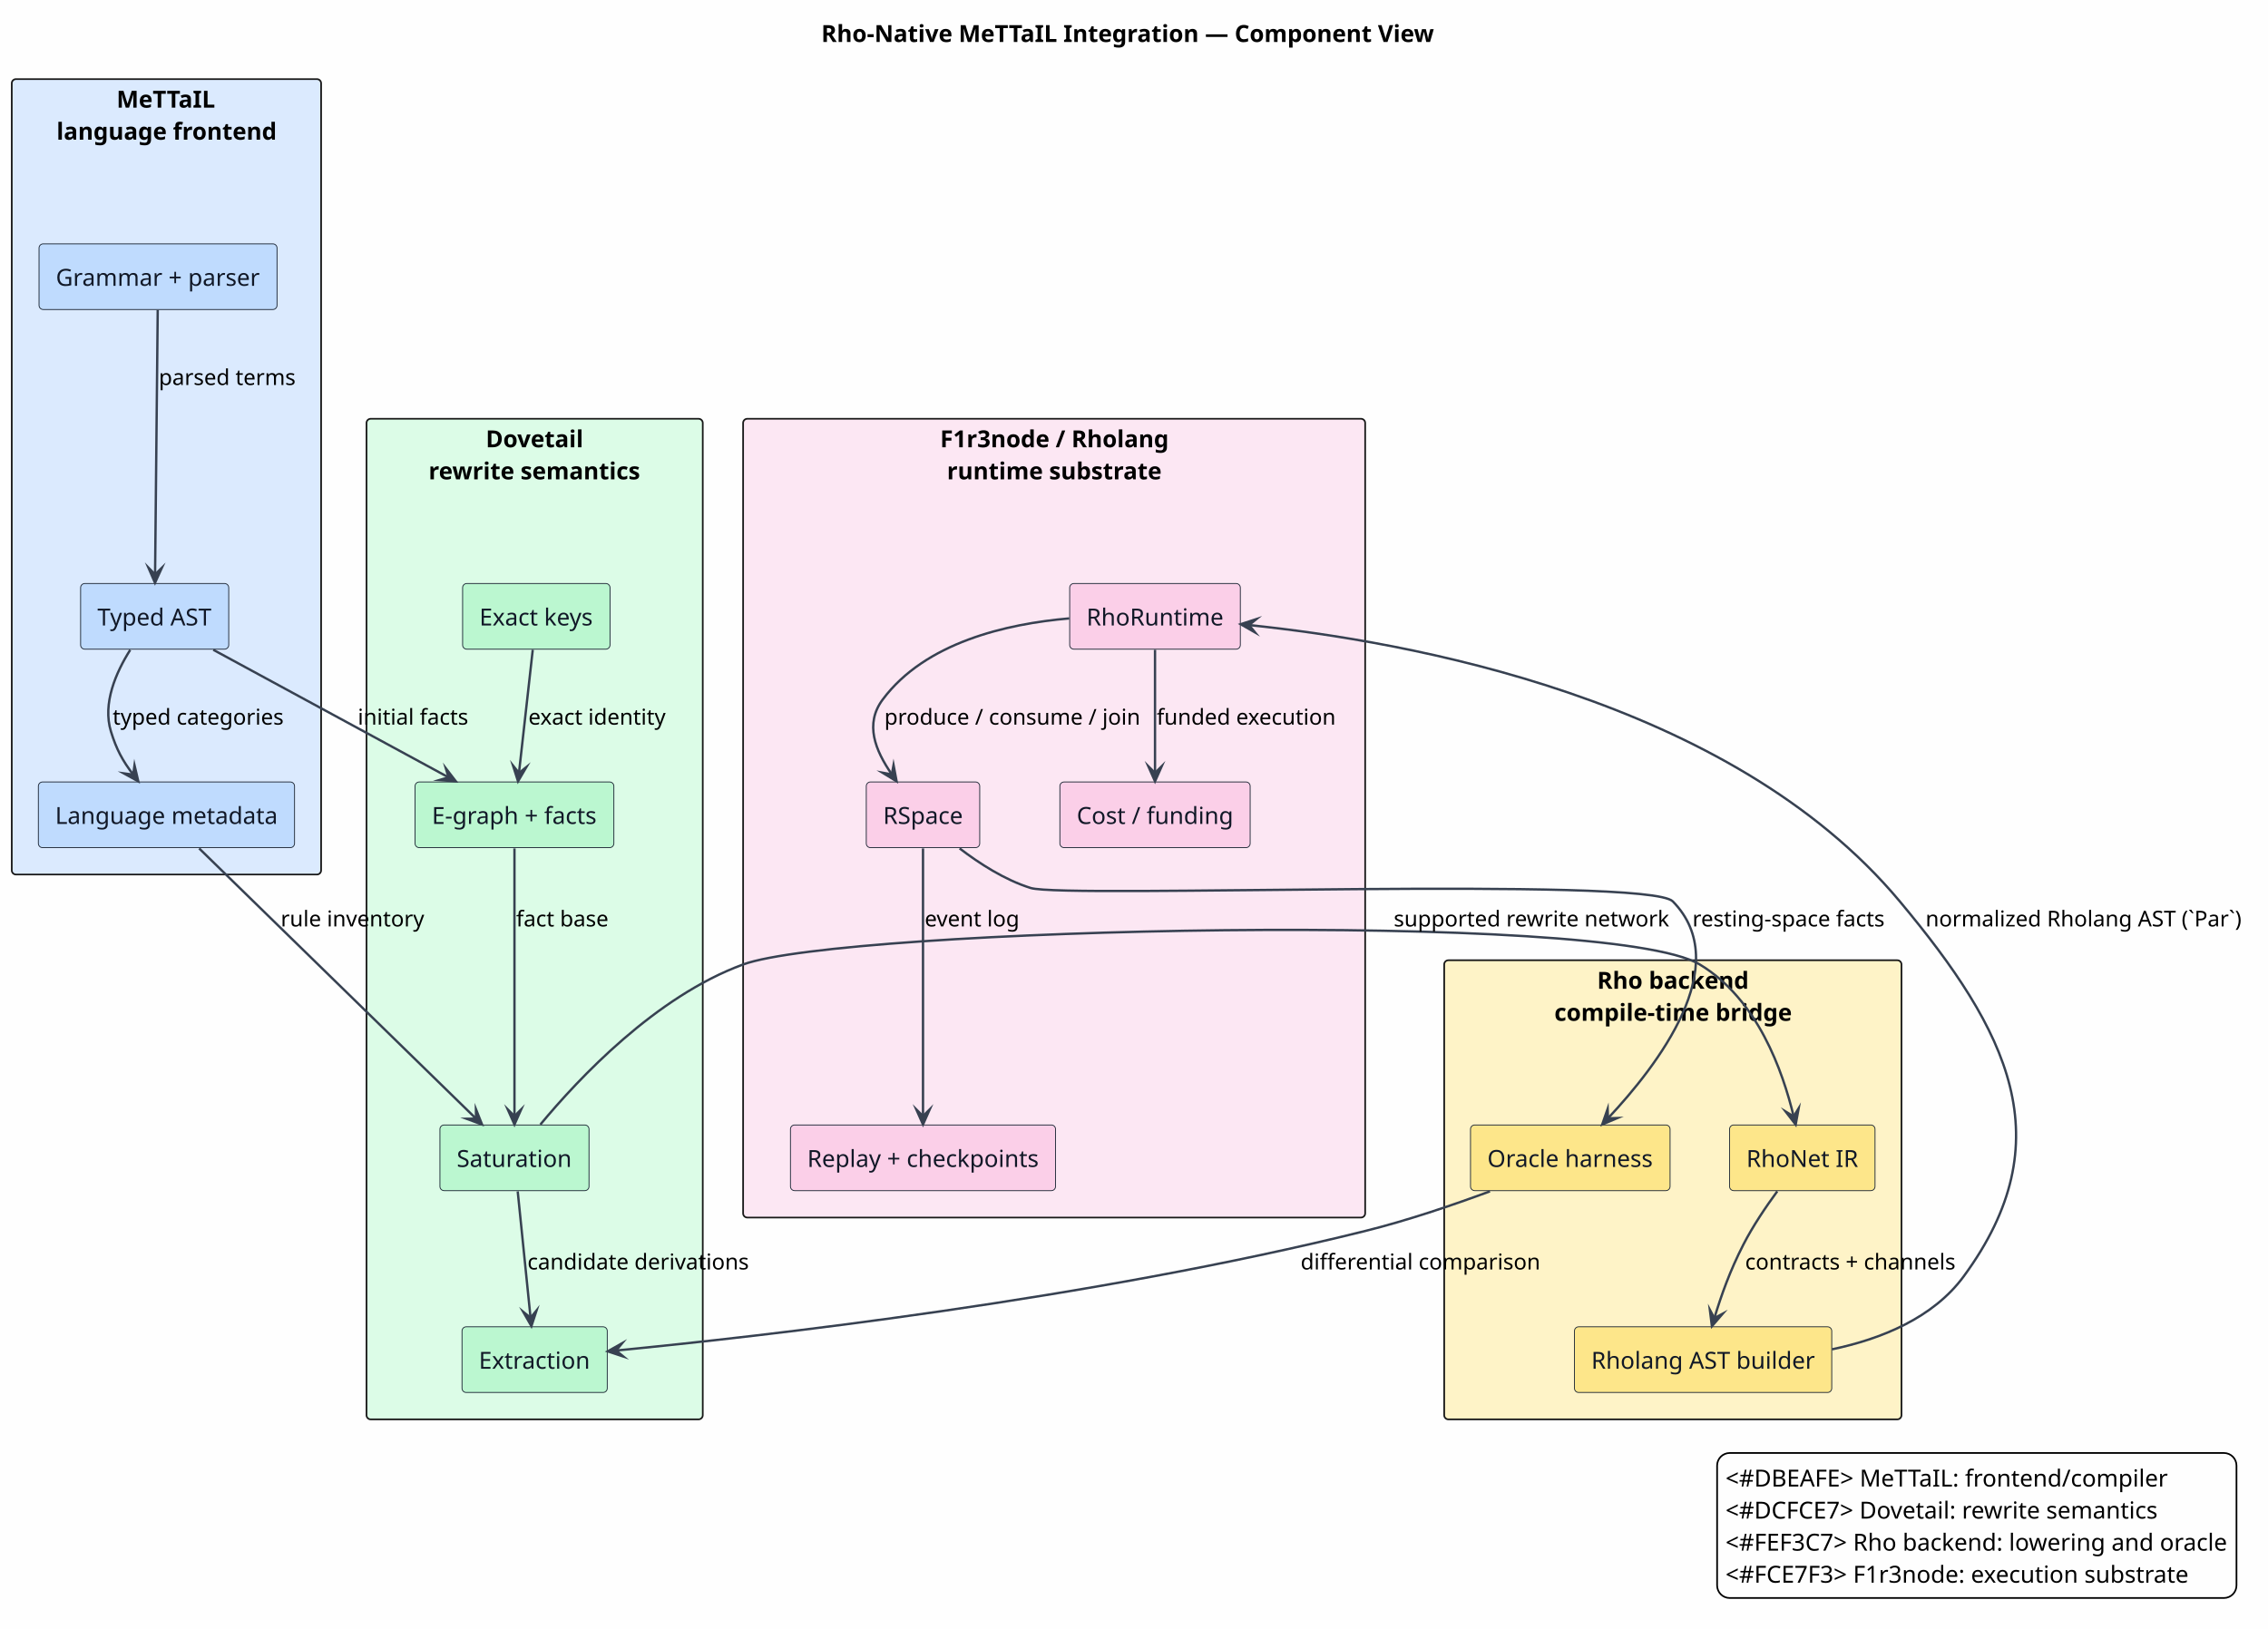
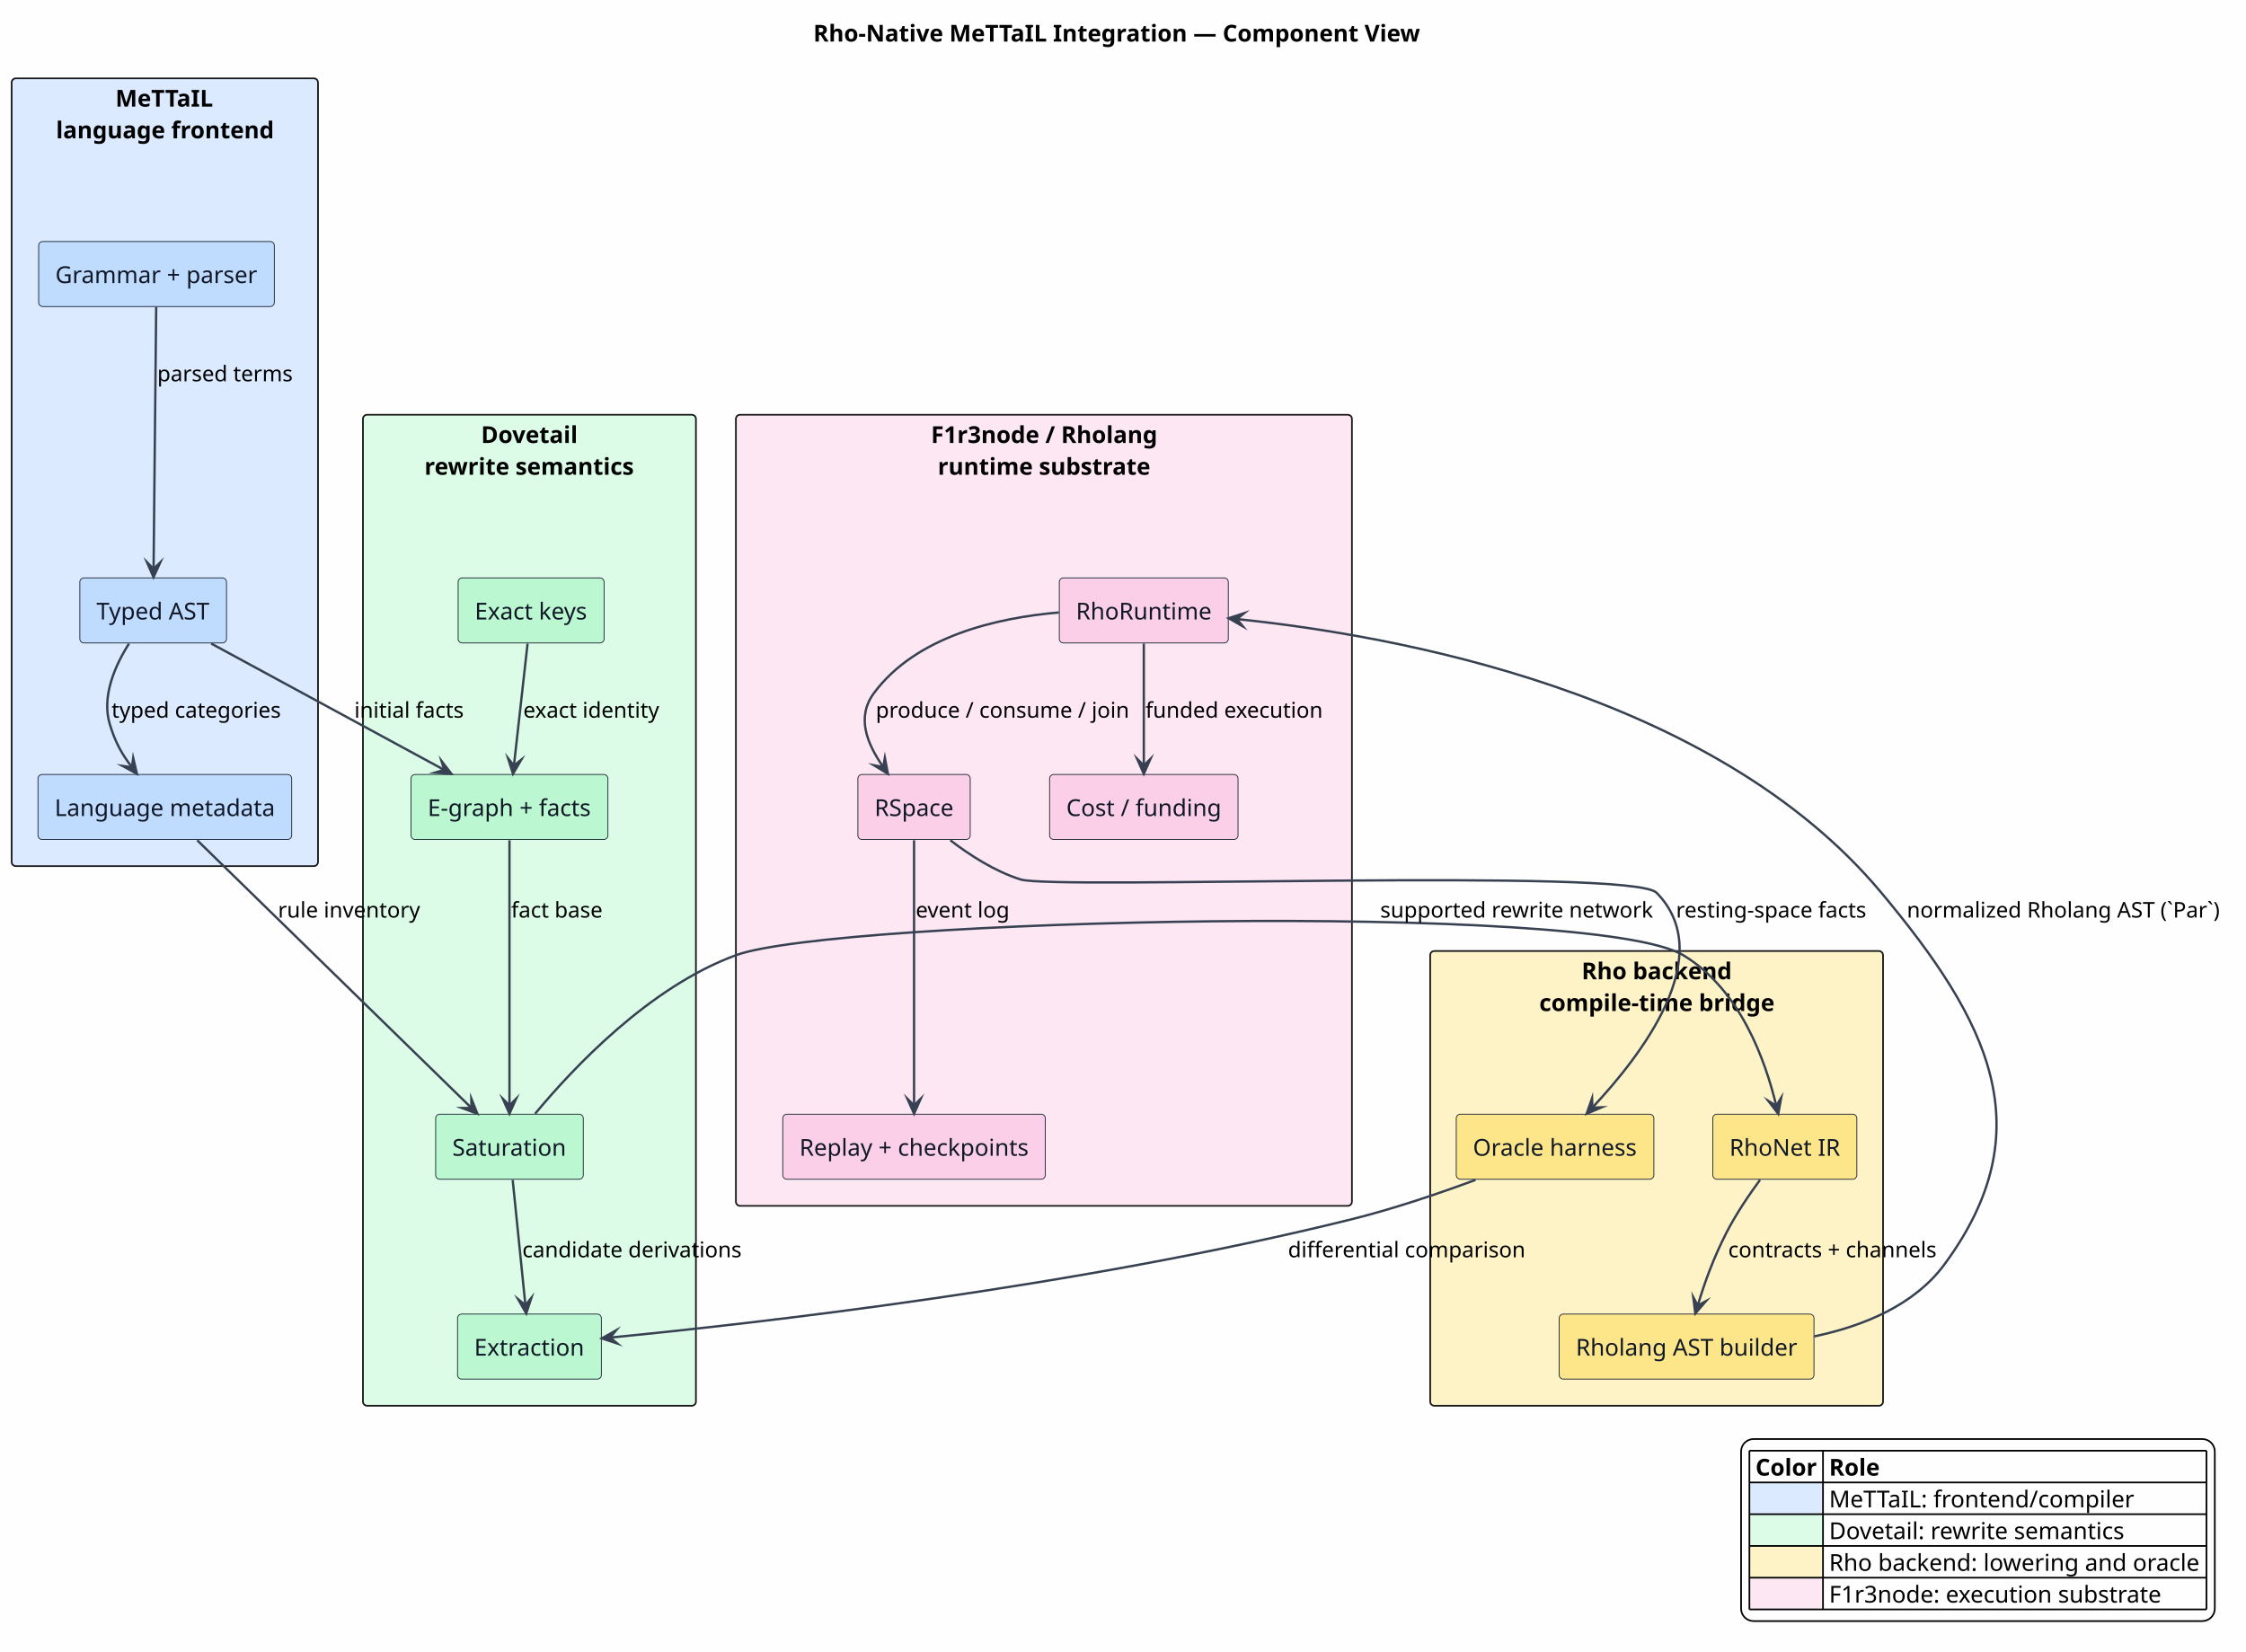
- <svg xmlns="http://www.w3.org/2000/svg" contentStyleType="text/css" data-diagram-type="DESCRIPTION" height="969px" preserveAspectRatio="none" style="width:1349px;height:969px;background:#FEFEFE;" version="1.1" viewBox="0 0 1349 969" width="1349px" zoomAndPan="magnify">
+ <svg xmlns="http://www.w3.org/2000/svg" contentStyleType="text/css" data-diagram-type="DESCRIPTION" height="992px" preserveAspectRatio="none" style="width:1349px;height:992px;background:#FEFEFE;" version="1.1" viewBox="0 0 1349 992" width="1349px" zoomAndPan="magnify">
  <defs />
  <g>
-     <rect fill="#FEFEFE" height="969" style="stroke:none;stroke-width:1;" width="1349" x="0" y="0" />
+     <rect fill="#FEFEFE" height="992" style="stroke:none;stroke-width:1;" width="1349" x="0" y="0" />
    <g class="title" data-source-line="1">
      <text fill="#000000" font-family="sans-serif" font-size="14" font-weight="700" lengthAdjust="spacing" textLength="365.301" x="488.478" y="24.966">Rho-Native MeTTaIL Integration — Component View</text>
    </g>
    <g class="cluster" data-qualified-name="M" data-source-line="13" id="ent0001">
      <rect fill="#DBEAFE" height="473.2" rx="2.5" ry="2.5" style="stroke:#181818;stroke-width:1;" width="184" x="7" y="47.068" />
      <text fill="#000000" font-family="sans-serif" font-size="14" font-weight="700" lengthAdjust="spacing" textLength="59.374" x="69.313" y="64.034">MeTTaIL</text>
      <text fill="#000000" font-family="sans-serif" font-size="14" font-weight="700" lengthAdjust="spacing" textLength="130.745" x="33.627" y="83.102">language frontend</text>
    </g>
    <g class="cluster" data-qualified-name="D" data-source-line="19" id="ent0005">
      <rect fill="#DCFCE7" height="595.27" rx="2.5" ry="2.5" style="stroke:#181818;stroke-width:1;" width="200" x="218" y="249.138" />
      <text fill="#000000" font-family="sans-serif" font-size="14" font-weight="700" lengthAdjust="spacing" textLength="58.17" x="288.915" y="266.104">Dovetail</text>
      <text fill="#000000" font-family="sans-serif" font-size="14" font-weight="700" lengthAdjust="spacing" textLength="126.153" x="254.923" y="285.172">rewrite semantics</text>
    </g>
    <g class="cluster" data-qualified-name="B" data-source-line="26" id="ent0010">
      <rect fill="#FEF3C7" height="273.14" rx="2.5" ry="2.5" style="stroke:#181818;stroke-width:1;" width="272" x="859" y="571.268" />
      <text fill="#000000" font-family="sans-serif" font-size="14" font-weight="700" lengthAdjust="spacing" textLength="90.118" x="949.941" y="588.234">Rho backend</text>
      <text fill="#000000" font-family="sans-serif" font-size="14" font-weight="700" lengthAdjust="spacing" textLength="140.923" x="924.538" y="607.302">compile-time bridge</text>
    </g>
    <g class="cluster" data-qualified-name="F" data-source-line="32" id="ent0014">
      <rect fill="#FCE7F3" height="475.2" rx="2.5" ry="2.5" style="stroke:#181818;stroke-width:1;" width="370" x="442" y="249.138" />
      <text fill="#000000" font-family="sans-serif" font-size="14" font-weight="700" lengthAdjust="spacing" textLength="135.645" x="559.177" y="266.104">F1r3node / Rholang</text>
      <text fill="#000000" font-family="sans-serif" font-size="14" font-weight="700" lengthAdjust="spacing" textLength="127.525" x="563.237" y="285.172">runtime substrate</text>
    </g>
    <g class="entity" data-qualified-name="M.Parser" data-source-line="14" id="ent0002">
      <rect fill="#BFDBFE" height="39.068" rx="2.5" ry="2.5" style="stroke:#1F2937;stroke-width:0.5;" width="141.562" x="23.22" y="145.068" />
      <text fill="#111827" font-family="sans-serif" font-size="14" lengthAdjust="spacing" textLength="121.562" x="33.22" y="170.034">Grammar + parser</text>
    </g>
    <g class="entity" data-qualified-name="M.AST" data-source-line="15" id="ent0003">
      <rect fill="#BFDBFE" height="39.068" rx="2.5" ry="2.5" style="stroke:#1F2937;stroke-width:0.5;" width="88.096" x="47.95" y="347.138" />
      <text fill="#111827" font-family="sans-serif" font-size="14" lengthAdjust="spacing" textLength="68.096" x="57.95" y="372.104">Typed AST</text>
    </g>
    <g class="entity" data-qualified-name="M.Metadata" data-source-line="16" id="ent0004">
      <rect fill="#BFDBFE" height="39.068" rx="2.5" ry="2.5" style="stroke:#1F2937;stroke-width:0.5;" width="152.369" x="22.82" y="465.208" />
      <text fill="#111827" font-family="sans-serif" font-size="14" lengthAdjust="spacing" textLength="132.369" x="32.82" y="490.174">Language metadata</text>
    </g>
    <g class="entity" data-qualified-name="D.Keys" data-source-line="20" id="ent0006">
      <rect fill="#BBF7D0" height="39.068" rx="2.5" ry="2.5" style="stroke:#1F2937;stroke-width:0.5;" width="87.676" x="275.16" y="347.138" />
      <text fill="#111827" font-family="sans-serif" font-size="14" lengthAdjust="spacing" textLength="67.676" x="285.16" y="372.104">Exact keys</text>
    </g>
    <g class="entity" data-qualified-name="D.EGraph" data-source-line="21" id="ent0007">
      <rect fill="#BBF7D0" height="39.068" rx="2.5" ry="2.5" style="stroke:#1F2937;stroke-width:0.5;" width="118.238" x="246.88" y="465.208" />
      <text fill="#111827" font-family="sans-serif" font-size="14" lengthAdjust="spacing" textLength="98.238" x="256.88" y="490.174">E-graph + facts</text>
    </g>
    <g class="entity" data-qualified-name="D.Saturation" data-source-line="22" id="ent0008">
      <rect fill="#BBF7D0" height="39.068" rx="2.5" ry="2.5" style="stroke:#1F2937;stroke-width:0.5;" width="88.67" x="261.67" y="669.268" />
      <text fill="#111827" font-family="sans-serif" font-size="14" lengthAdjust="spacing" textLength="68.67" x="271.67" y="694.234">Saturation</text>
    </g>
    <g class="entity" data-qualified-name="D.Extraction" data-source-line="23" id="ent0009">
      <rect fill="#BBF7D0" height="39.068" rx="2.5" ry="2.5" style="stroke:#1F2937;stroke-width:0.5;" width="86.388" x="274.81" y="789.338" />
      <text fill="#111827" font-family="sans-serif" font-size="14" lengthAdjust="spacing" textLength="66.388" x="284.81" y="814.304">Extraction</text>
    </g>
    <g class="entity" data-qualified-name="B.RhoNet" data-source-line="27" id="ent0011">
      <rect fill="#FDE68A" height="39.068" rx="2.5" ry="2.5" style="stroke:#1F2937;stroke-width:0.5;" width="86.514" x="1028.74" y="669.268" />
      <text fill="#111827" font-family="sans-serif" font-size="14" lengthAdjust="spacing" textLength="66.514" x="1038.74" y="694.234">RhoNet IR</text>
    </g>
    <g class="entity" data-qualified-name="B.AstBuilder" data-source-line="28" id="ent0012">
      <rect fill="#FDE68A" height="39.068" rx="2.5" ry="2.5" style="stroke:#1F2937;stroke-width:0.5;" width="153.028" x="936.49" y="789.338" />
      <text fill="#111827" font-family="sans-serif" font-size="14" lengthAdjust="spacing" textLength="133.028" x="946.49" y="814.304">Rholang AST builder</text>
    </g>
    <g class="entity" data-qualified-name="B.Oracle" data-source-line="29" id="ent0013">
      <rect fill="#FDE68A" height="39.068" rx="2.5" ry="2.5" style="stroke:#1F2937;stroke-width:0.5;" width="118.686" x="874.66" y="669.268" />
      <text fill="#111827" font-family="sans-serif" font-size="14" lengthAdjust="spacing" textLength="98.686" x="884.66" y="694.234">Oracle harness</text>
    </g>
    <g class="entity" data-qualified-name="F.Runtime" data-source-line="33" id="ent0015">
      <rect fill="#FBCFE8" height="39.068" rx="2.5" ry="2.5" style="stroke:#1F2937;stroke-width:0.5;" width="101.494" x="636.25" y="347.138" />
      <text fill="#111827" font-family="sans-serif" font-size="14" lengthAdjust="spacing" textLength="81.494" x="646.25" y="372.104">RhoRuntime</text>
    </g>
    <g class="entity" data-qualified-name="F.RSpace" data-source-line="34" id="ent0016">
      <rect fill="#FBCFE8" height="39.068" rx="2.5" ry="2.5" style="stroke:#1F2937;stroke-width:0.5;" width="67.474" x="515.26" y="465.208" />
      <text fill="#111827" font-family="sans-serif" font-size="14" lengthAdjust="spacing" textLength="47.474" x="525.26" y="490.174">RSpace</text>
    </g>
    <g class="entity" data-qualified-name="F.Replay" data-source-line="35" id="ent0017">
      <rect fill="#FBCFE8" height="39.068" rx="2.5" ry="2.5" style="stroke:#1F2937;stroke-width:0.5;" width="157.675" x="470.16" y="669.268" />
      <text fill="#111827" font-family="sans-serif" font-size="14" lengthAdjust="spacing" textLength="137.675" x="480.16" y="694.234">Replay + checkpoints</text>
    </g>
    <g class="entity" data-qualified-name="F.Cost" data-source-line="36" id="ent0018">
      <rect fill="#FBCFE8" height="39.068" rx="2.5" ry="2.5" style="stroke:#1F2937;stroke-width:0.5;" width="113.17" x="630.42" y="465.208" />
      <text fill="#111827" font-family="sans-serif" font-size="14" lengthAdjust="spacing" textLength="93.17" x="640.42" y="490.174">Cost / funding</text>
    </g>
    <g class="link" data-entity-1="ent0002" data-entity-2="ent0003" data-link-type="dependency" data-source-line="39" id="lnk19">
      <path d="M93.81,184.428 C93.43,222.558 92.62,303.538 92.24,341.748" fill="none" id="Parser-to-AST" style="stroke:#374151;stroke-width:1.4;" />
      <polygon fill="#374151" points="92.19,346.748,96.279,337.788,92.24,341.748,88.28,337.709,92.19,346.748" style="stroke:#374151;stroke-width:1.4;stroke-linejoin:miter;stroke-miterlimit:10;" />
      <text fill="#000000" font-family="sans-serif" font-size="13" lengthAdjust="spacing" textLength="81.367" x="94.46" y="229.035">parsed terms</text>
    </g>
    <g class="link" data-entity-1="ent0003" data-entity-2="ent0004" data-link-type="dependency" data-source-line="40" id="lnk20">
      <path d="M77.45,386.638 C68.97,400.038 60.86,418.518 66,435.208 C69.3,445.918 72.828,452.404 79.238,460.854" fill="none" id="AST-to-Metadata" style="stroke:#374151;stroke-width:1.4;" />
      <polygon fill="#374151" points="82.26,464.838,80.007,455.25,79.238,460.854,73.634,460.085,82.26,464.838" style="stroke:#374151;stroke-width:1.4;stroke-linejoin:miter;stroke-miterlimit:10;" />
      <text fill="#000000" font-family="sans-serif" font-size="13" lengthAdjust="spacing" textLength="101.725" x="67" y="431.105">typed categories</text>
    </g>
    <g class="link" data-entity-1="ent0003" data-entity-2="ent0007" data-link-type="dependency" data-source-line="41" id="lnk21">
      <path d="M126.86,386.578 C166.65,408.158 226.975,440.874 266.765,462.454" fill="none" id="AST-to-EGraph" style="stroke:#374151;stroke-width:1.4;" />
      <polygon fill="#374151" points="271.16,464.838,265.156,457.031,266.765,462.454,261.342,464.063,271.16,464.838" style="stroke:#374151;stroke-width:1.4;stroke-linejoin:miter;stroke-miterlimit:10;" />
      <text fill="#000000" font-family="sans-serif" font-size="13" lengthAdjust="spacing" textLength="65.741" x="212.81" y="431.105">initial facts</text>
    </g>
    <g class="link" data-entity-1="ent0004" data-entity-2="ent0008" data-link-type="dependency" data-source-line="42" id="lnk22">
      <path d="M118.47,504.748 C158.03,543.358 243.773,627.055 283.152,665.505" fill="none" id="Metadata-to-Saturation" style="stroke:#374151;stroke-width:1.4;" />
      <polygon fill="#374151" points="286.73,668.998,283.085,659.848,283.152,665.505,277.496,665.572,286.73,668.998" style="stroke:#374151;stroke-width:1.4;stroke-linejoin:miter;stroke-miterlimit:10;" />
      <text fill="#000000" font-family="sans-serif" font-size="13" lengthAdjust="spacing" textLength="85.384" x="166.96" y="551.165">rule inventory</text>
    </g>
    <g class="link" data-entity-1="ent0006" data-entity-2="ent0007" data-link-type="dependency" data-source-line="43" id="lnk23">
      <path d="M316.88,386.578 C314.46,408.158 311.085,438.289 308.675,459.869" fill="none" id="Keys-to-EGraph" style="stroke:#374151;stroke-width:1.4;" />
      <polygon fill="#374151" points="308.12,464.838,313.094,456.337,308.675,459.869,305.144,455.45,308.12,464.838" style="stroke:#374151;stroke-width:1.4;stroke-linejoin:miter;stroke-miterlimit:10;" />
      <text fill="#000000" font-family="sans-serif" font-size="13" lengthAdjust="spacing" textLength="81.9" x="314.28" y="431.105">exact identity</text>
    </g>
    <g class="link" data-entity-1="ent0007" data-entity-2="ent0008" data-link-type="dependency" data-source-line="44" id="lnk24">
      <path d="M306,504.748 C306,543.358 306,625.548 306,663.998" fill="none" id="EGraph-to-Saturation" style="stroke:#374151;stroke-width:1.4;" />
      <polygon fill="#374151" points="306,668.998,310,659.998,306,663.998,302,659.998,306,668.998" style="stroke:#374151;stroke-width:1.4;stroke-linejoin:miter;stroke-miterlimit:10;" />
      <text fill="#000000" font-family="sans-serif" font-size="13" lengthAdjust="spacing" textLength="54.925" x="307" y="551.165">fact base</text>
    </g>
    <g class="link" data-entity-1="ent0008" data-entity-2="ent0009" data-link-type="dependency" data-source-line="45" id="lnk25">
      <path d="M307.93,708.778 C310.17,730.808 313.334,761.964 315.574,783.974" fill="none" id="Saturation-to-Extraction" style="stroke:#374151;stroke-width:1.4;" />
      <polygon fill="#374151" points="316.08,788.948,319.148,779.589,315.574,783.974,311.189,780.399,316.08,788.948" style="stroke:#374151;stroke-width:1.4;stroke-linejoin:miter;stroke-miterlimit:10;" />
      <text fill="#000000" font-family="sans-serif" font-size="13" lengthAdjust="spacing" textLength="131.729" x="313.72" y="755.235">candidate derivations</text>
    </g>
    <g class="link" data-entity-1="ent0008" data-entity-2="ent0011" data-link-type="dependency" data-source-line="46" id="lnk26">
      <path d="M321.4,669.008 C344.24,641.468 390.02,592.808 442,573.778 C501.37,552.038 956.83,541.188 1011,573.778 C1045.48,594.518 1060.321,637.169 1066.881,664.199" fill="none" id="Saturation-to-RhoNet" style="stroke:#374151;stroke-width:1.4;" />
      <polygon fill="#374151" points="1068.06,669.058,1069.824,659.368,1066.881,664.199,1062.05,661.255,1068.06,669.058" style="stroke:#374151;stroke-width:1.4;stroke-linejoin:miter;stroke-miterlimit:10;" />
      <text fill="#000000" font-family="sans-serif" font-size="13" lengthAdjust="spacing" textLength="164.385" x="829" y="551.165">supported rewrite network</text>
    </g>
    <g class="link" data-entity-1="ent0011" data-entity-2="ent0012" data-link-type="dependency" data-source-line="47" id="lnk27">
      <path d="M1057.11,708.728 C1050.36,717.918 1042.65,729.328 1037,740.338 C1028.94,756.068 1023.891,770.343 1019.691,784.193" fill="none" id="RhoNet-to-AstBuilder" style="stroke:#374151;stroke-width:1.4;" />
      <polygon fill="#374151" points="1018.24,788.978,1024.68,781.526,1019.691,784.193,1017.024,779.204,1018.24,788.978" style="stroke:#374151;stroke-width:1.4;stroke-linejoin:miter;stroke-miterlimit:10;" />
      <text fill="#000000" font-family="sans-serif" font-size="13" lengthAdjust="spacing" textLength="125.398" x="1038" y="755.235">contracts + channels</text>
    </g>
    <g class="link" data-entity-1="ent0012" data-entity-2="ent0015" data-link-type="dependency" data-source-line="48" id="lnk28">
      <path d="M1089.63,802.748 C1119,796.588 1149.8,784.108 1168,759.338 C1227.55,678.298 1194.45,613.478 1130,536.268 C1029.01,415.298 836.194,381.481 742.934,371.861" fill="none" id="AstBuilder-to-Runtime" style="stroke:#374151;stroke-width:1.4;" />
      <polygon fill="#374151" points="737.96,371.348,746.502,376.25,742.934,371.861,747.323,368.293,737.96,371.348" style="stroke:#374151;stroke-width:1.4;stroke-linejoin:miter;stroke-miterlimit:10;" />
      <text fill="#000000" font-family="sans-serif" font-size="13" lengthAdjust="spacing" textLength="187.967" x="1145.29" y="551.165">normalized Rholang AST (`Par`)</text>
    </g>
    <g class="link" data-entity-1="ent0015" data-entity-2="ent0016" data-link-type="dependency" data-source-line="49" id="lnk29">
      <path d="M635.99,367.898 C598.68,371.098 550.33,382.168 525,416.208 C514.23,430.678 520.52,446.303 530.46,460.703" fill="none" id="Runtime-to-RSpace" style="stroke:#374151;stroke-width:1.4;" />
      <polygon fill="#374151" points="533.3,464.818,531.479,455.139,530.46,460.703,524.895,459.683,533.3,464.818" style="stroke:#374151;stroke-width:1.4;stroke-linejoin:miter;stroke-miterlimit:10;" />
      <text fill="#000000" font-family="sans-serif" font-size="13" lengthAdjust="spacing" textLength="152.516" x="526" y="431.105">produce / consume / join</text>
    </g>
    <g class="link" data-entity-1="ent0016" data-entity-2="ent0017" data-link-type="dependency" data-source-line="50" id="lnk30">
      <path d="M549,504.748 C549,543.358 549,625.548 549,663.998" fill="none" id="RSpace-to-Replay" style="stroke:#374151;stroke-width:1.4;" />
      <polygon fill="#374151" points="549,668.998,553,659.998,549,663.998,545,659.998,549,668.998" style="stroke:#374151;stroke-width:1.4;stroke-linejoin:miter;stroke-miterlimit:10;" />
      <text fill="#000000" font-family="sans-serif" font-size="13" lengthAdjust="spacing" textLength="56.589" x="550" y="551.165">event log</text>
    </g>
    <g class="link" data-entity-1="ent0015" data-entity-2="ent0018" data-link-type="dependency" data-source-line="51" id="lnk31">
      <path d="M687,386.578 C687,408.158 687,438.258 687,459.838" fill="none" id="Runtime-to-Cost" style="stroke:#374151;stroke-width:1.4;" />
      <polygon fill="#374151" points="687,464.838,691,455.838,687,459.838,683,455.838,687,464.838" style="stroke:#374151;stroke-width:1.4;stroke-linejoin:miter;stroke-miterlimit:10;" />
      <text fill="#000000" font-family="sans-serif" font-size="13" lengthAdjust="spacing" textLength="107.003" x="688" y="431.105">funded execution</text>
    </g>
    <g class="link" data-entity-1="ent0016" data-entity-2="ent0013" data-link-type="dependency" data-source-line="52" id="lnk32">
      <path d="M570.77,504.718 C582.46,513.678 597.6,523.448 613,528.268 C633.26,534.618 980.15,521.108 995,536.268 C1032.1,574.158 985.87,633.911 956.41,665.321" fill="none" id="RSpace-to-Oracle" style="stroke:#374151;stroke-width:1.4;" />
      <polygon fill="#374151" points="952.99,668.968,962.064,665.14,956.41,665.321,956.229,659.667,952.99,668.968" style="stroke:#374151;stroke-width:1.4;stroke-linejoin:miter;stroke-miterlimit:10;" />
      <text fill="#000000" font-family="sans-serif" font-size="13" lengthAdjust="spacing" textLength="114.582" x="1006.64" y="551.165">resting-space facts</text>
    </g>
    <g class="link" data-entity-1="ent0013" data-entity-2="ent0009" data-link-type="dependency" data-source-line="53" id="lnk33">
      <path d="M886.23,708.748 C863.96,716.988 836.93,726.148 812,732.338 C648.23,773.038 453.137,795.013 366.457,803.453" fill="none" id="Oracle-to-Extraction" style="stroke:#374151;stroke-width:1.4;" />
      <polygon fill="#374151" points="361.48,803.938,370.825,807.047,366.457,803.453,370.05,799.085,361.48,803.938" style="stroke:#374151;stroke-width:1.4;stroke-linejoin:miter;stroke-miterlimit:10;" />
      <text fill="#000000" font-family="sans-serif" font-size="13" lengthAdjust="spacing" textLength="142.831" x="773.6" y="755.235">differential comparison</text>
    </g>
    <g class="legend" data-source-line="55">
-       <rect fill="none" height="86.272" rx="7.5" ry="7.5" style="stroke:#000000;stroke-width:1;" width="308.927" x="1021.33" y="864.408" />
-       <text fill="#000000" font-family="sans-serif" font-size="14" lengthAdjust="spacing" textLength="264.221" x="1026.33" y="884.374">&lt;#DBEAFE&gt; MeTTaIL: frontend/compiler</text>
-       <text fill="#000000" font-family="sans-serif" font-size="14" lengthAdjust="spacing" textLength="257.851" x="1026.33" y="903.442">&lt;#DCFCE7&gt; Dovetail: rewrite semantics</text>
-       <text fill="#000000" font-family="sans-serif" font-size="14" lengthAdjust="spacing" textLength="298.927" x="1026.33" y="922.51">&lt;#FEF3C7&gt; Rho backend: lowering and oracle</text>
-       <text fill="#000000" font-family="sans-serif" font-size="14" lengthAdjust="spacing" textLength="276.275" x="1026.33" y="941.578">&lt;#FCE7F3&gt; F1r3node: execution substrate</text>
+       <rect fill="none" height="109.34" rx="7.5" ry="7.5" style="stroke:#000000;stroke-width:1;" width="284.525" x="1045.732" y="864.408" />
+       <text fill="#000000" font-family="sans-serif" font-size="14" font-weight="700" lengthAdjust="spacing" textLength="36.918" x="1054.372" y="886.374">Color</text>
+       <text fill="#000000" font-family="sans-serif" font-size="14" font-weight="700" lengthAdjust="spacing" textLength="30.464" x="1098.57" y="886.374">Role</text>
+       <rect fill="#DBEAFE" height="19.068" style="stroke:none;stroke-width:1;" width="44.198" x="1050.732" y="890.476" />
+       <text fill="#000000" font-family="sans-serif" font-size="14" lengthAdjust="spacing" textLength="3.64" x="1050.732" y="905.442"> </text>
+       <text fill="#000000" font-family="sans-serif" font-size="14" lengthAdjust="spacing" textLength="184.421" x="1098.57" y="905.442">MeTTaIL: frontend/compiler</text>
+       <rect fill="#DCFCE7" height="19.068" style="stroke:none;stroke-width:1;" width="44.198" x="1050.732" y="909.544" />
+       <text fill="#000000" font-family="sans-serif" font-size="14" lengthAdjust="spacing" textLength="3.64" x="1050.732" y="924.51"> </text>
+       <text fill="#000000" font-family="sans-serif" font-size="14" lengthAdjust="spacing" textLength="178.177" x="1098.57" y="924.51">Dovetail: rewrite semantics</text>
+       <rect fill="#FEF3C7" height="19.068" style="stroke:none;stroke-width:1;" width="44.198" x="1050.732" y="928.612" />
+       <text fill="#000000" font-family="sans-serif" font-size="14" lengthAdjust="spacing" textLength="3.64" x="1050.732" y="943.578"> </text>
+       <text fill="#000000" font-family="sans-serif" font-size="14" lengthAdjust="spacing" textLength="223.047" x="1098.57" y="943.578">Rho backend: lowering and oracle</text>
+       <rect fill="#FCE7F3" height="19.068" style="stroke:none;stroke-width:1;" width="44.198" x="1050.732" y="947.68" />
+       <text fill="#000000" font-family="sans-serif" font-size="14" lengthAdjust="spacing" textLength="3.64" x="1050.732" y="962.645"> </text>
+       <text fill="#000000" font-family="sans-serif" font-size="14" lengthAdjust="spacing" textLength="200.395" x="1098.57" y="962.645">F1r3node: execution substrate</text>
+       <line style="stroke:#000000;stroke-width:1;" x1="1050.732" x2="1325.257" y1="871.408" y2="871.408" />
+       <line style="stroke:#000000;stroke-width:1;" x1="1050.732" x2="1325.257" y1="890.476" y2="890.476" />
+       <line style="stroke:#000000;stroke-width:1;" x1="1050.732" x2="1325.257" y1="909.544" y2="909.544" />
+       <line style="stroke:#000000;stroke-width:1;" x1="1050.732" x2="1325.257" y1="928.612" y2="928.612" />
+       <line style="stroke:#000000;stroke-width:1;" x1="1050.732" x2="1325.257" y1="947.68" y2="947.68" />
+       <line style="stroke:#000000;stroke-width:1;" x1="1050.732" x2="1325.257" y1="966.747" y2="966.747" />
+       <line style="stroke:#000000;stroke-width:1;" x1="1050.732" x2="1050.732" y1="871.408" y2="966.747" />
+       <line style="stroke:#000000;stroke-width:1;" x1="1094.93" x2="1094.93" y1="871.408" y2="966.747" />
+       <line style="stroke:#000000;stroke-width:1;" x1="1325.257" x2="1325.257" y1="871.408" y2="966.747" />
    </g>
  </g>
</svg>
